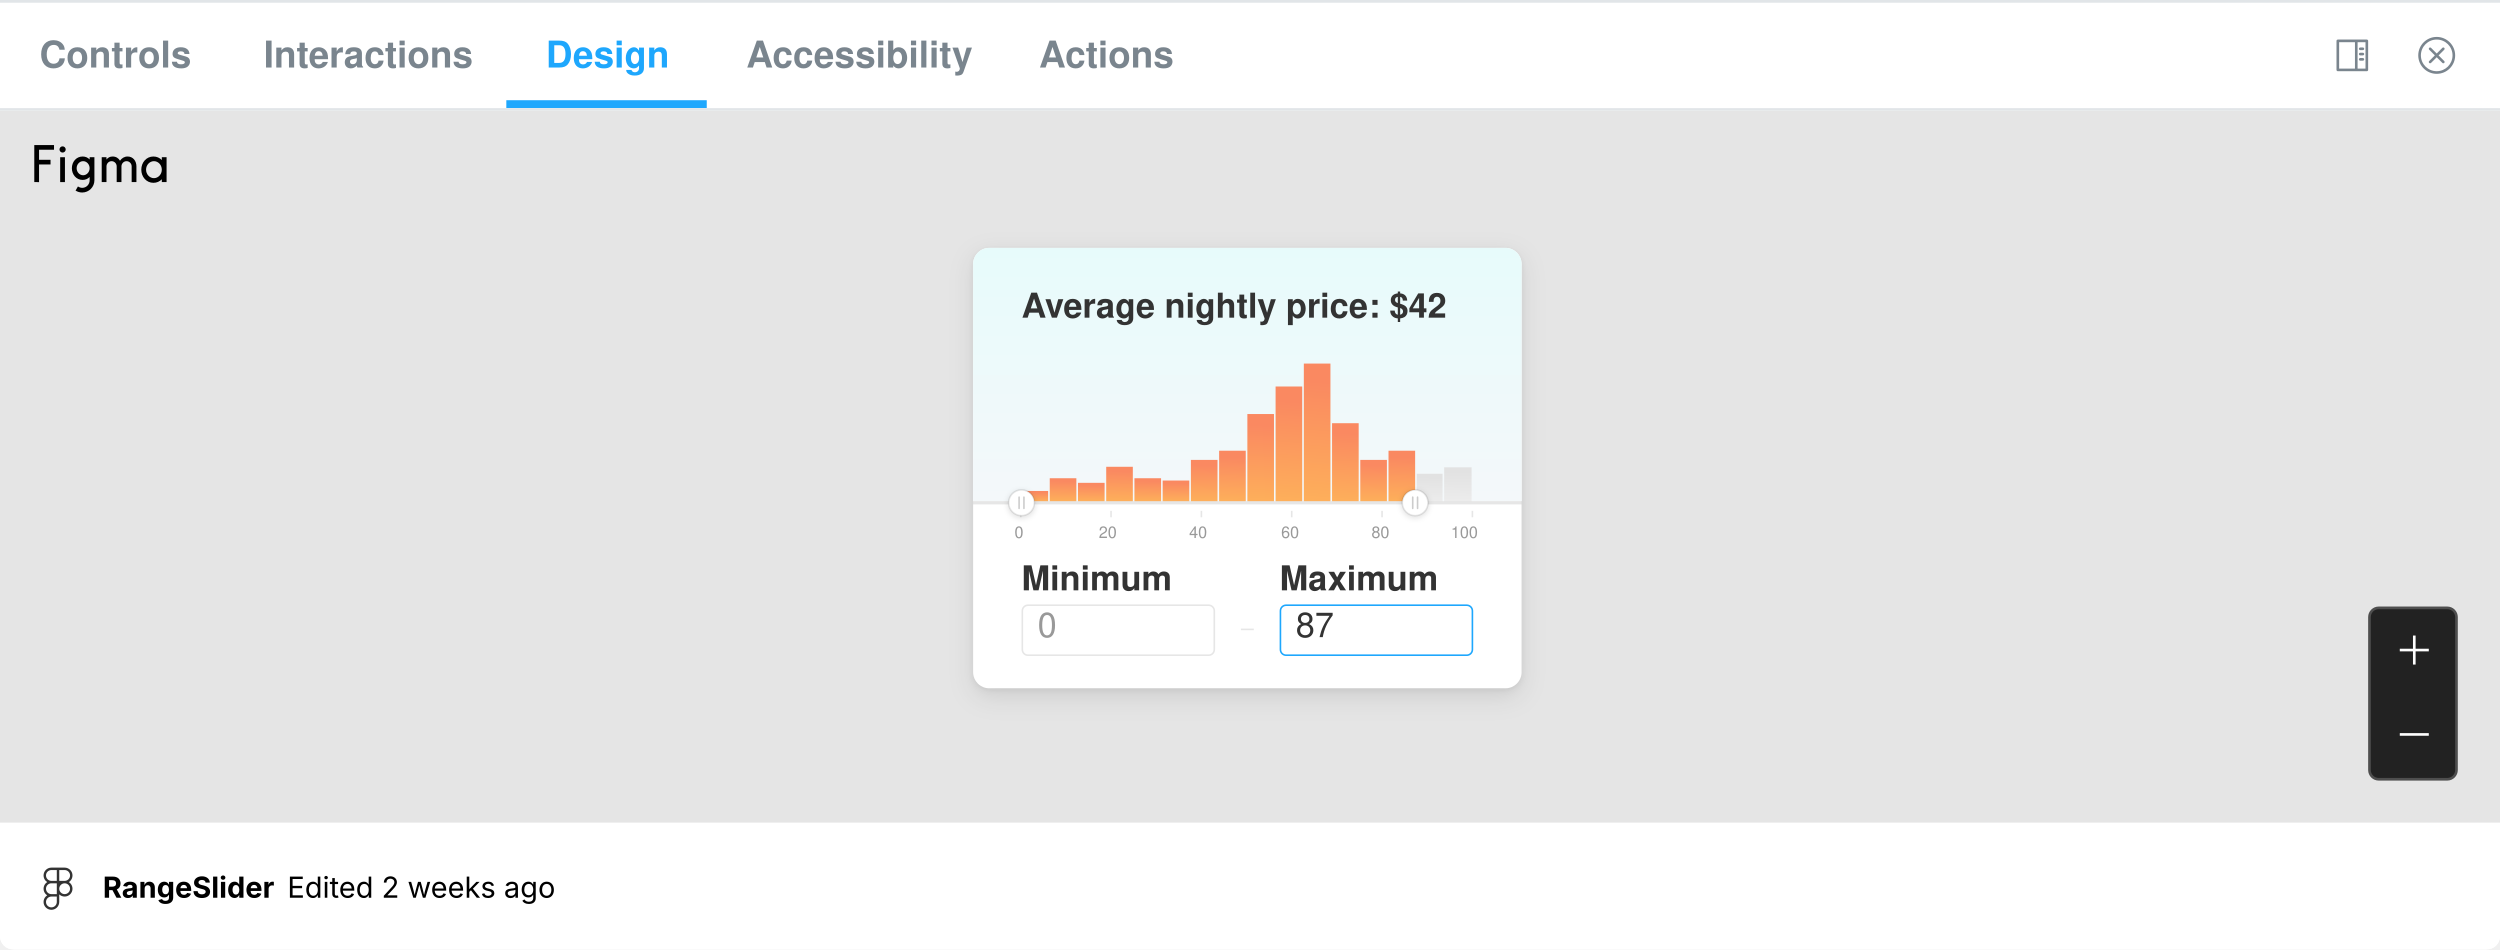
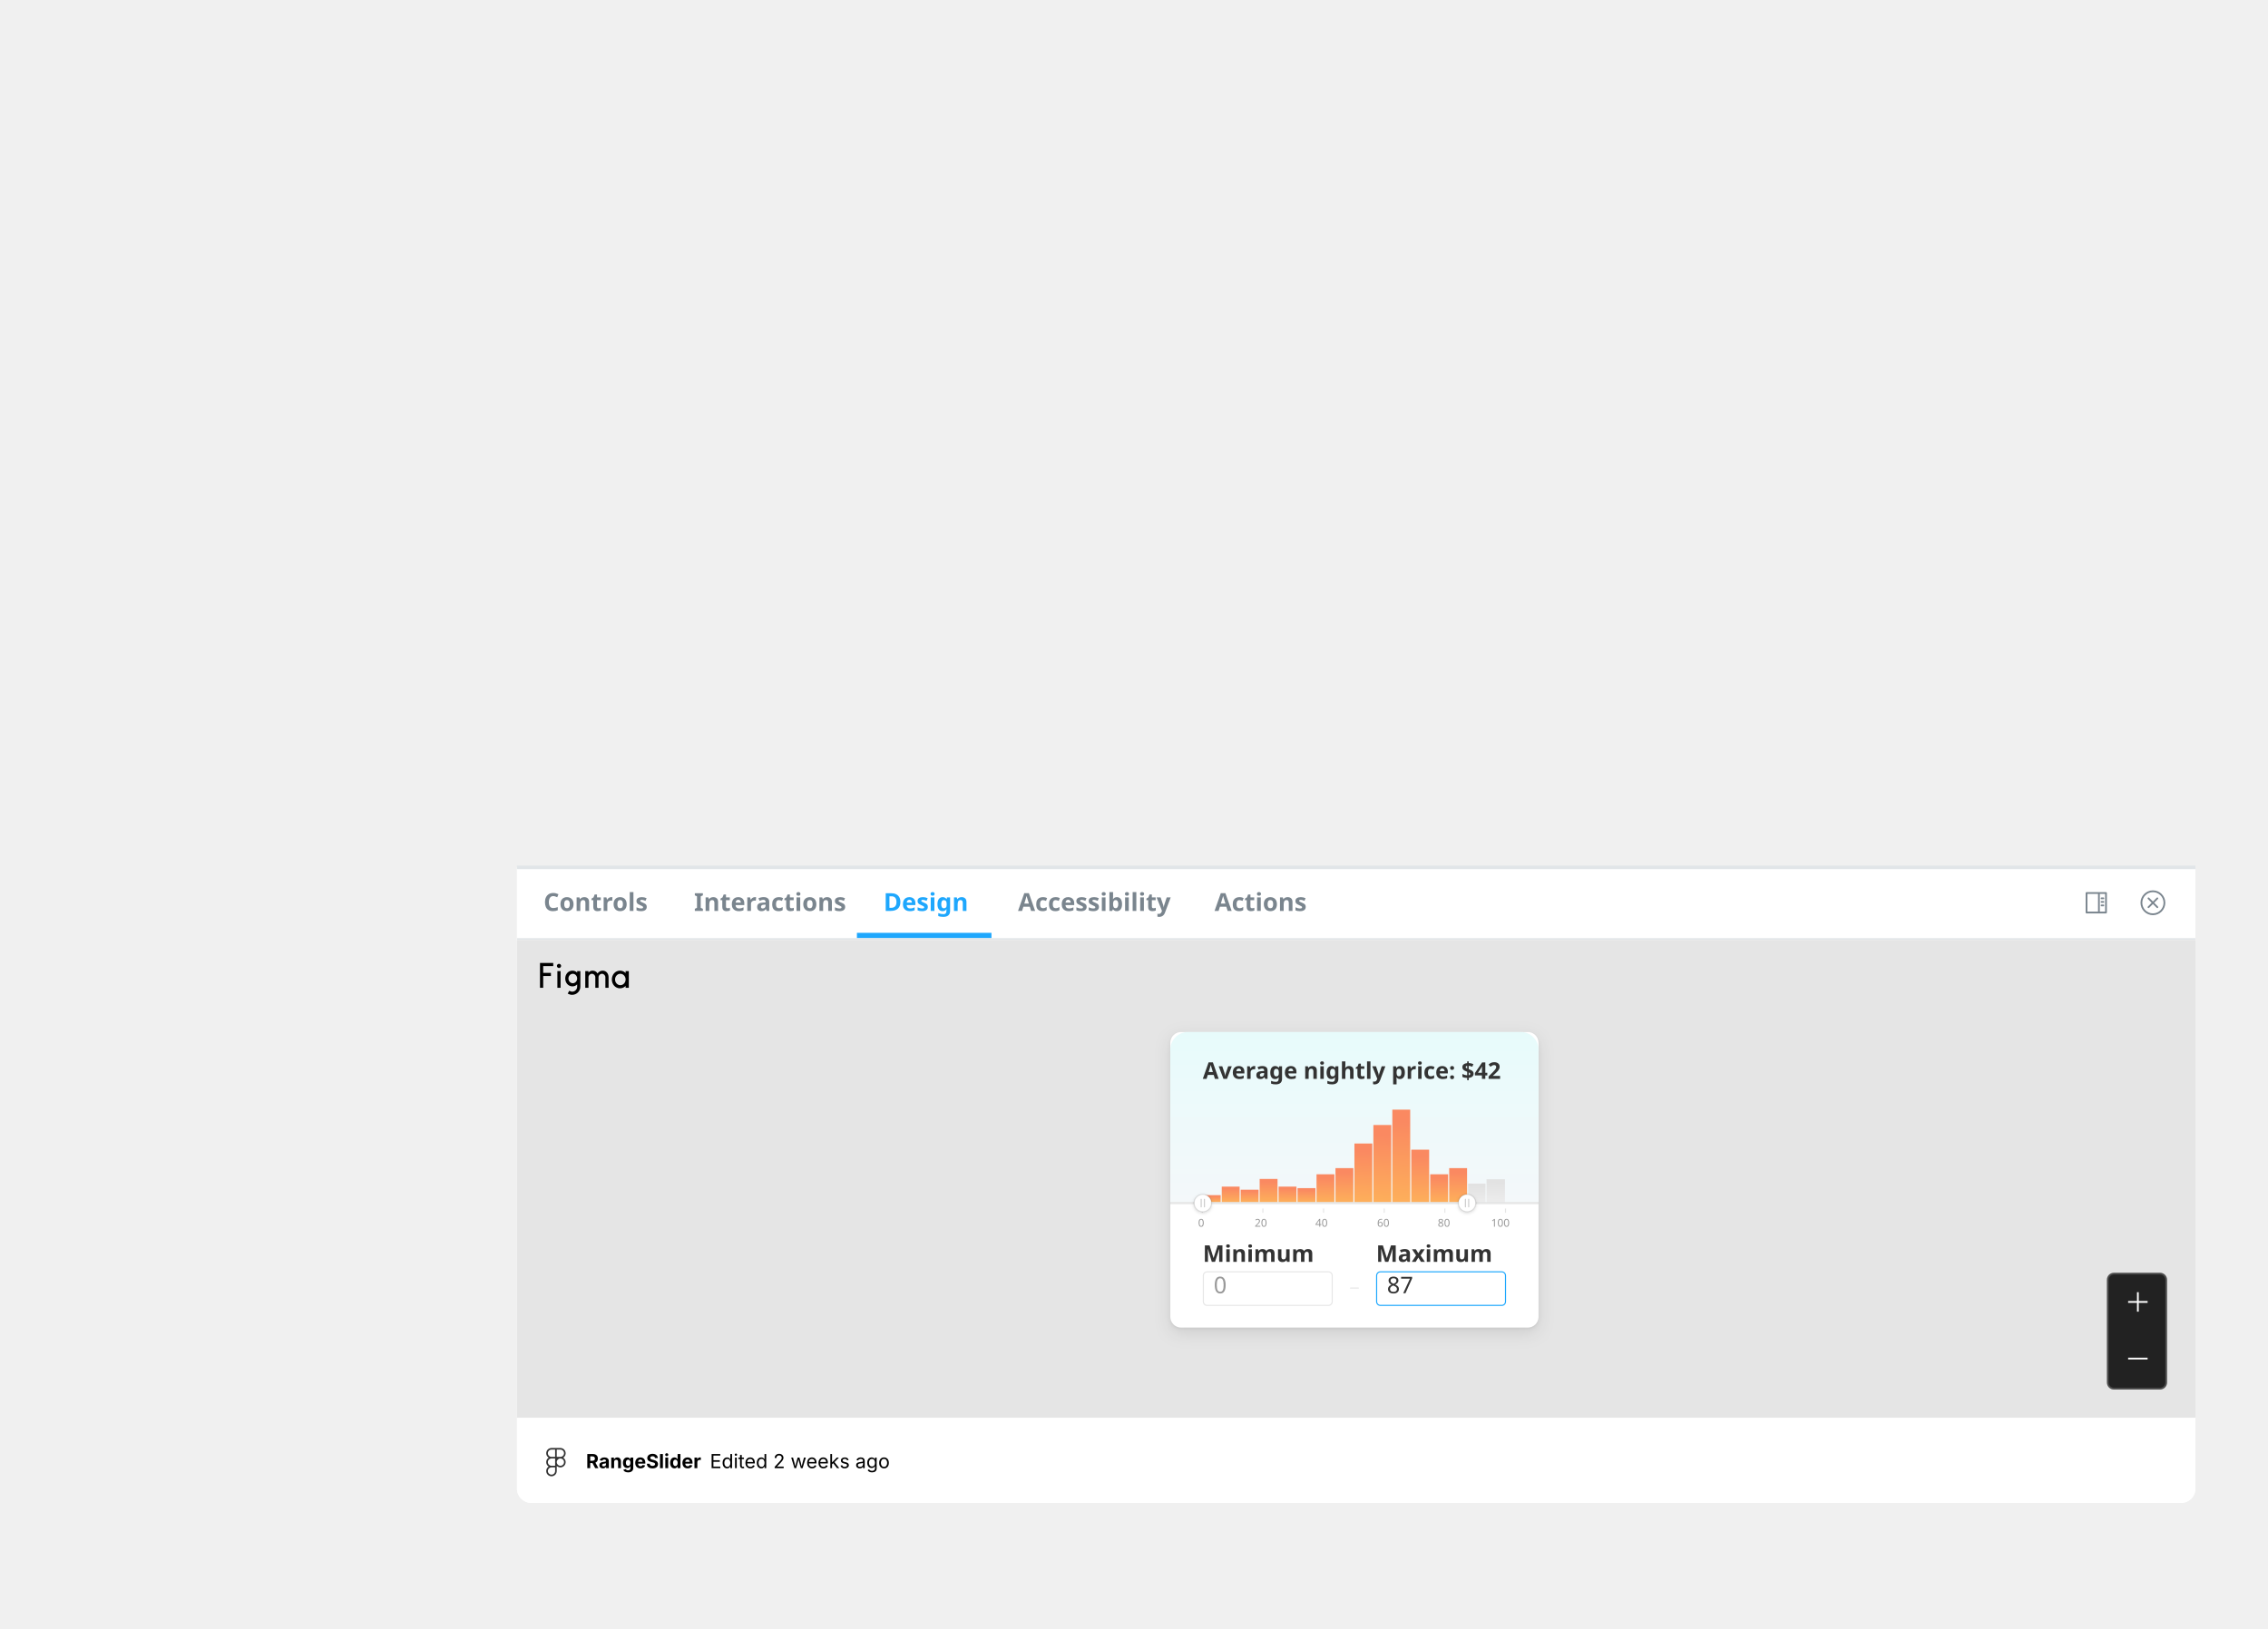
- <svg xmlns="http://www.w3.org/2000/svg" width="948" height="360" viewBox="0 0 948 360" fill="none">
-   <mask id="path-2-outside-1_5692_95565" maskUnits="userSpaceOnUse" x="0" y="0" width="948" height="360" fill="black">
-     <rect fill="white" width="948" height="360" />
-     <path d="M0 1H948V355C948 357.761 945.761 360 943 360H5C2.239 360 0 357.761 0 355V1Z" />
-   </mask>
-   <path d="M0 1H948V355C948 357.761 945.761 360 943 360H5C2.239 360 0 357.761 0 355V1Z" fill="white" />
-   <mask id="path-4-inside-2_5692_95565" fill="white">
-     <path d="M0 1H948V42H0V1Z" />
-   </mask>
-   <path d="M0 1H948V42H0V1Z" fill="white" />
-   <text fill="#7A858E" xml:space="preserve" style="white-space: pre" font-family="'Nunito Sans', 'Helvetica Neue', Helvetica, Arial, sans-serif" font-size="14" font-weight="bold" letter-spacing="0em">
-     <tspan x="15" y="25.606">Controls</tspan>
-   </text>
-   <text fill="#7A858E" xml:space="preserve" style="white-space: pre" font-family="'Nunito Sans', 'Helvetica Neue', Helvetica, Arial, sans-serif" font-size="14" font-weight="bold" letter-spacing="0em">
-     <tspan x="100" y="25.606">Interactions</tspan>
-   </text>
-   <text fill="#1EA7FD" xml:space="preserve" style="white-space: pre" font-family="'Nunito Sans', 'Helvetica Neue', Helvetica, Arial, sans-serif" font-size="14" font-weight="bold" letter-spacing="0em">
-     <tspan x="207" y="25.606">Design</tspan>
-   </text>
-   <rect x="192" y="38" width="76" height="3" fill="#1EA7FD" />
-   <text fill="#7A858E" xml:space="preserve" style="white-space: pre" font-family="'Nunito Sans', 'Helvetica Neue', Helvetica, Arial, sans-serif" font-size="14" font-weight="bold" letter-spacing="0em">
-     <tspan x="283" y="25.606">Accessibility</tspan>
-   </text>
-   <text fill="#7A858E" xml:space="preserve" style="white-space: pre" font-family="'Nunito Sans', 'Helvetica Neue', Helvetica, Arial, sans-serif" font-size="14" font-weight="bold" letter-spacing="0em">
-     <tspan x="394" y="25.606">Actions</tspan>
-   </text>
-   <path d="M894.5 18.504C894.5 18.228 894.724 18.004 895 18.004H896C896.276 18.004 896.5 18.228 896.5 18.504C896.5 18.78 896.276 19.004 896 19.004H895C894.724 19.004 894.5 18.78 894.5 18.504Z" fill="#7A858E" />
-   <path d="M895 20.004C894.724 20.004 894.5 20.228 894.5 20.504C894.5 20.78 894.724 21.004 895 21.004H896C896.276 21.004 896.5 20.78 896.5 20.504C896.5 20.228 896.276 20.004 896 20.004H895Z" fill="#7A858E" />
-   <path d="M894.5 22.504C894.5 22.228 894.724 22.004 895 22.004H896C896.276 22.004 896.5 22.228 896.5 22.504C896.5 22.78 896.276 23.004 896 23.004H895C894.724 23.004 894.5 22.78 894.5 22.504Z" fill="#7A858E" />
-   <path fill-rule="evenodd" clip-rule="evenodd" d="M886.5 27.004C886.224 27.004 886 26.78 886 26.504V15.504C886 15.228 886.224 15.004 886.5 15.004H897.5C897.776 15.004 898 15.228 898 15.504V26.504C898 26.78 897.776 27.004 897.5 27.004H886.5ZM887 26.004V16.004H893V26.004H887ZM894 16.004H897V26.004H894V16.004Z" fill="#7A858E" />
-   <g clip-path="url(#clip0_5692_95565)">
-     <path d="M926.854 18.146C927.049 18.342 927.049 18.658 926.854 18.854L924.707 21L926.854 23.146C927.049 23.342 927.049 23.658 926.854 23.854C926.658 24.049 926.342 24.049 926.146 23.854L924 21.707L921.854 23.854C921.658 24.049 921.342 24.049 921.146 23.854C920.951 23.658 920.951 23.342 921.146 23.146L923.293 21L921.146 18.854C920.951 18.658 920.951 18.342 921.146 18.146C921.342 17.951 921.658 17.951 921.854 18.146L924 20.293L926.146 18.146C926.342 17.951 926.658 17.951 926.854 18.146Z" fill="#7A858E" />
-     <path fill-rule="evenodd" clip-rule="evenodd" d="M924 28C927.866 28 931 24.866 931 21C931 17.134 927.866 14 924 14C920.134 14 917 17.134 917 21C917 24.866 920.134 28 924 28ZM924 27C927.314 27 930 24.314 930 21C930 17.686 927.314 15 924 15C920.686 15 918 17.686 918 21C918 24.314 920.686 27 924 27Z" fill="#7A858E" />
+ <svg xmlns="http://www.w3.org/2000/svg" width="1281" height="920" viewBox="0 0 1281 920" fill="none">
+   <g clip-path="url(#clip0_5704_92120)">
+     <g clip-path="url(#clip1_5704_92120)">
+       <mask id="path-3-outside-2_5704_92120" maskUnits="userSpaceOnUse" x="292" y="489" width="948" height="360" fill="black">
+         <rect fill="white" x="292" y="489" width="948" height="360" />
+         <path d="M292 490H1240V841C1240 845.418 1236.42 849 1232 849H300C295.582 849 292 845.418 292 841V490Z" />
+       </mask>
+       <path d="M292 490H1240V841C1240 845.418 1236.42 849 1232 849H300C295.582 849 292 845.418 292 841V490Z" fill="white" />
+       <mask id="path-5-inside-3_5704_92120" fill="white">
+         <path d="M292 490H1240V531H292V490Z" />
+       </mask>
+       <path d="M292 490H1240V531H292V490Z" fill="white" />
+       <text fill="#7A858E" xml:space="preserve" style="white-space: pre" font-family="Nunito Sans" font-size="14" font-weight="bold" letter-spacing="0em">
+         <tspan x="307" y="514.606">Controls</tspan>
+       </text>
+       <text fill="#7A858E" xml:space="preserve" style="white-space: pre" font-family="Nunito Sans" font-size="14" font-weight="bold" letter-spacing="0em">
+         <tspan x="392" y="514.606">Interactions</tspan>
+       </text>
+       <text fill="#1EA7FD" xml:space="preserve" style="white-space: pre" font-family="Nunito Sans" font-size="14" font-weight="bold" letter-spacing="0em">
+         <tspan x="499" y="514.606">Design</tspan>
+       </text>
+       <rect x="484" y="527" width="76" height="3" fill="#1EA7FD" />
+       <text fill="#7A858E" xml:space="preserve" style="white-space: pre" font-family="Nunito Sans" font-size="14" font-weight="bold" letter-spacing="0em">
+         <tspan x="575" y="514.606">Accessibility</tspan>
+       </text>
+       <text fill="#7A858E" xml:space="preserve" style="white-space: pre" font-family="Nunito Sans" font-size="14" font-weight="bold" letter-spacing="0em">
+         <tspan x="686" y="514.606">Actions</tspan>
+       </text>
+       <path d="M1186.5 507.504C1186.5 507.228 1186.72 507.004 1187 507.004H1188C1188.28 507.004 1188.5 507.228 1188.5 507.504C1188.5 507.78 1188.28 508.004 1188 508.004H1187C1186.72 508.004 1186.5 507.78 1186.5 507.504Z" fill="#7A858E" />
+       <path d="M1187 509.004C1186.72 509.004 1186.5 509.228 1186.5 509.504C1186.5 509.78 1186.72 510.004 1187 510.004H1188C1188.28 510.004 1188.5 509.78 1188.5 509.504C1188.5 509.228 1188.28 509.004 1188 509.004H1187Z" fill="#7A858E" />
+       <path d="M1186.5 511.504C1186.5 511.228 1186.72 511.004 1187 511.004H1188C1188.28 511.004 1188.5 511.228 1188.5 511.504C1188.5 511.78 1188.28 512.004 1188 512.004H1187C1186.72 512.004 1186.5 511.78 1186.5 511.504Z" fill="#7A858E" />
+       <path fill-rule="evenodd" clip-rule="evenodd" d="M1178.5 516.004C1178.22 516.004 1178 515.78 1178 515.504V504.504C1178 504.228 1178.22 504.004 1178.5 504.004H1189.5C1189.78 504.004 1190 504.228 1190 504.504V515.504C1190 515.78 1189.78 516.004 1189.5 516.004H1178.5ZM1179 515.004V505.004H1185V515.004H1179ZM1186 505.004H1189V515.004H1186V505.004Z" fill="#7A858E" />
+       <g clip-path="url(#clip2_5704_92120)">
+         <path d="M1218.85 507.146C1219.05 507.342 1219.05 507.658 1218.85 507.854L1216.71 510L1218.85 512.146C1219.05 512.342 1219.05 512.658 1218.85 512.854C1218.66 513.049 1218.34 513.049 1218.15 512.854L1216 510.707L1213.85 512.854C1213.66 513.049 1213.34 513.049 1213.15 512.854C1212.95 512.658 1212.95 512.342 1213.15 512.146L1215.29 510L1213.15 507.854C1212.95 507.658 1212.95 507.342 1213.15 507.146C1213.34 506.951 1213.66 506.951 1213.85 507.146L1216 509.293L1218.15 507.146C1218.34 506.951 1218.66 506.951 1218.85 507.146Z" fill="#7A858E" />
+         <path fill-rule="evenodd" clip-rule="evenodd" d="M1216 517C1219.87 517 1223 513.866 1223 510C1223 506.134 1219.87 503 1216 503C1212.13 503 1209 506.134 1209 510C1209 513.866 1212.13 517 1216 517ZM1216 516C1219.31 516 1222 513.314 1222 510C1222 506.686 1219.31 504 1216 504C1212.69 504 1210 506.686 1210 510C1210 513.314 1212.69 516 1216 516Z" fill="#7A858E" />
+       </g>
+       <path d="M1240 530H292V532H1240V530Z" fill="#E1E5E8" mask="url(#path-5-inside-3_5704_92120)" />
+       <rect width="948" height="270" transform="translate(292 531)" fill="#E5E5E5" />
+       <g filter="url(#filter0_dd_5704_92120)">
+         <rect x="661.007" y="583" width="207.985" height="167" rx="6.117" fill="white" />
+       </g>
+       <text fill="#333333" xml:space="preserve" style="white-space: pre" font-family="Nunito Sans" font-size="13" font-weight="bold" letter-spacing="0em">
+         <tspan x="679.359" y="712.849">Minimum</tspan>
+       </text>
+       <text fill="#333333" xml:space="preserve" style="white-space: pre" font-family="Nunito Sans" font-size="13" font-weight="bold" letter-spacing="0em">
+         <tspan x="777.234" y="712.849">Maximum</tspan>
+       </text>
+       <rect x="777.54" y="718.496" width="72.795" height="18.963" rx="2.141" fill="white" />
+       <text fill="#333333" xml:space="preserve" style="white-space: pre" font-family="Nunito Sans" font-size="13" letter-spacing="0em">
+         <tspan x="783.352" y="730.594">87</tspan>
+       </text>
+       <rect x="777.54" y="718.496" width="72.795" height="18.963" rx="2.141" stroke="#1EA7FD" stroke-width="0.612" />
+       <rect x="679.359" y="718.19" width="73.407" height="19.575" rx="2.447" fill="white" />
+       <text fill="#999999" xml:space="preserve" style="white-space: pre" font-family="Nunito Sans" font-size="13" letter-spacing="0em">
+         <tspan x="685.476" y="730.594">0</tspan>
+       </text>
+       <rect x="679.665" y="718.496" width="72.795" height="18.963" rx="2.141" stroke="black" stroke-opacity="0.1" stroke-width="0.612" />
+       <rect x="762.553" y="727.366" width="4.894" height="0.612" fill="black" fill-opacity="0.1" />
+       <path d="M661.007 593C661.007 587.477 665.484 583 671.007 583H858.993C864.516 583 868.993 587.477 868.993 593V679.04H661.007V593Z" fill="url(#paint0_linear_5704_92120)" />
+       <rect width="10.093" height="3.869" transform="matrix(-1 0 0 1 689.452 675.178)" fill="url(#paint1_linear_5704_92120)" />
+       <rect width="10.093" height="8.697" transform="matrix(-1 0 0 1 700.157 670.35)" fill="url(#paint2_linear_5704_92120)" />
+       <rect width="10.093" height="6.957" transform="matrix(-1 0 0 1 710.863 672.09)" fill="url(#paint3_linear_5704_92120)" />
+       <rect width="10.093" height="13.045" transform="matrix(-1 0 0 1 721.568 666.002)" fill="url(#paint4_linear_5704_92120)" />
+       <rect width="10.093" height="8.697" transform="matrix(-1 0 0 1 732.273 670.35)" fill="url(#paint5_linear_5704_92120)" />
+       <rect width="10.093" height="7.827" transform="matrix(-1 0 0 1 742.978 671.22)" fill="url(#paint6_linear_5704_92120)" />
+       <rect width="10.093" height="15.654" transform="matrix(-1 0 0 1 753.683 663.393)" fill="url(#paint7_linear_5704_92120)" />
+       <rect width="10.093" height="19.133" transform="matrix(-1 0 0 1 764.388 659.914)" fill="url(#paint8_linear_5704_92120)" />
+       <rect width="10.093" height="33.048" transform="matrix(-1 0 0 1 775.094 645.999)" fill="url(#paint9_linear_5704_92120)" />
+       <rect width="10.093" height="43.484" transform="matrix(-1 0 0 1 785.799 635.563)" fill="url(#paint10_linear_5704_92120)" />
+       <rect width="10.093" height="52.181" transform="matrix(-1 0 0 1 796.504 626.866)" fill="url(#paint11_linear_5704_92120)" />
+       <rect width="10.093" height="29.569" transform="matrix(-1 0 0 1 807.209 649.478)" fill="url(#paint12_linear_5704_92120)" />
+       <rect width="10.093" height="15.654" transform="matrix(-1 0 0 1 817.914 663.393)" fill="url(#paint13_linear_5704_92120)" />
+       <rect width="10.093" height="19.133" transform="matrix(-1 0 0 1 828.619 659.914)" fill="url(#paint14_linear_5704_92120)" />
+       <rect width="9.788" height="10.399" transform="matrix(-1 0 0 1 839.018 668.648)" fill="url(#paint15_linear_5704_92120)" />
+       <rect width="10.399" height="12.846" transform="matrix(-1 0 0 1 850.029 666.201)" fill="url(#paint16_linear_5704_92120)" />
+       <path fill-rule="evenodd" clip-rule="evenodd" d="M679.359 682.71H678.747V685.157H679.359V682.71ZM816.385 682.711H815.773V685.158H816.385V682.711ZM747.26 682.711H747.872V685.158H747.26V682.711ZM850.641 682.711H850.029V685.158H850.641V682.711ZM713.004 682.711H713.615V685.158H713.004V682.711ZM782.128 682.711H781.516V685.158H782.128V682.711Z" fill="black" fill-opacity="0.1" />
+       <text fill="#999999" xml:space="preserve" style="white-space: pre" font-family="Nunito Sans" font-size="6.117" letter-spacing="0px">
+         <tspan x="708.665" y="693.005">20</tspan>
+       </text>
+       <text fill="#999999" xml:space="preserve" style="white-space: pre" font-family="Nunito Sans" font-size="6.117" letter-spacing="0px">
+         <tspan x="742.922" y="693.005">40</tspan>
+       </text>
+       <text fill="#999999" xml:space="preserve" style="white-space: pre" font-family="Nunito Sans" font-size="6.117" letter-spacing="0px">
+         <tspan x="777.793" y="693.005">60</tspan>
+       </text>
+       <text fill="#999999" xml:space="preserve" style="white-space: pre" font-family="Nunito Sans" font-size="6.117" letter-spacing="0px">
+         <tspan x="812.046" y="693.005">80</tspan>
+       </text>
+       <text fill="#999999" xml:space="preserve" style="white-space: pre" font-family="Nunito Sans" font-size="6.117" letter-spacing="0px">
+         <tspan x="842.187" y="693.005">100</tspan>
+       </text>
+       <text fill="#999999" xml:space="preserve" style="white-space: pre" font-family="Nunito Sans" font-size="6.117" letter-spacing="0px">
+         <tspan x="676.69" y="693.005">0</tspan>
+       </text>
+       <text fill="#333333" xml:space="preserve" style="white-space: pre" font-family="Nunito Sans" font-size="13" font-weight="bold" letter-spacing="0em">
+         <tspan x="679.359" y="609.468">Average nightly price: $42</tspan>
+       </text>
+       <rect x="868.993" y="680.264" width="207.985" height="1.223" transform="rotate(-180 868.993 680.264)" fill="black" fill-opacity="0.1" />
+       <g filter="url(#filter1_d_5704_92120)">
+         <circle cx="828.619" cy="679.652" r="4.894" fill="white" />
+         <circle cx="828.619" cy="679.652" r="4.894" stroke="black" stroke-opacity="0.1" stroke-width="0.612" />
+       </g>
+       <rect x="827.396" y="677.205" width="0.612" height="4.894" rx="0.306" fill="#CCCCCC" />
+       <rect x="829.231" y="677.205" width="0.612" height="4.894" rx="0.306" fill="#CCCCCC" />
+       <g filter="url(#filter2_d_5704_92120)">
+         <circle cx="679.359" cy="679.652" r="4.894" fill="white" />
+         <circle cx="679.359" cy="679.652" r="4.894" stroke="black" stroke-opacity="0.1" stroke-width="0.612" />
+       </g>
+       <rect x="678.135" y="677.205" width="0.612" height="4.894" rx="0.306" fill="#CCCCCC" />
+       <rect x="679.971" y="677.205" width="0.612" height="4.894" rx="0.306" fill="#CCCCCC" />
+       <rect x="1190.5" y="719.5" width="33" height="65" rx="3.5" fill="#222222" />
+       <rect x="1202" y="767" width="11" height="1" fill="white" />
+       <path fill-rule="evenodd" clip-rule="evenodd" d="M1208 730H1207V735H1202V736H1207V741H1208V736H1213V735H1208V730Z" fill="white" />
+       <rect x="1190.5" y="719.5" width="33" height="65" rx="3.5" stroke="#4E4E4E" />
+       <path d="M305 558.048V544H312.483V545.768H306.807V549.596H311.165V551.364H306.807V558.054L305 558.048Z" fill="black" />
+       <path d="M316.916 545.674C316.916 546.325 316.387 546.852 315.736 546.852C315.085 546.852 314.558 546.324 314.558 545.674C314.558 545.023 315.086 544.494 315.736 544.494C316.387 544.494 316.916 545.023 316.916 545.674Z" fill="black" />
+       <path d="M314.817 558.051V548.621H316.624V558.051H314.817Z" fill="black" />
+       <path fill-rule="evenodd" clip-rule="evenodd" d="M319.253 552.786C319.253 550.376 320.928 548.346 323.328 548.346C324.427 548.346 325.333 548.771 325.992 549.464V548.621H327.8V557.363C327.8 559.924 325.723 562 323.163 562C322.238 562 321.377 561.729 320.654 561.263L321.559 559.695C322.015 560.009 322.587 560.232 323.163 560.232C324.765 560.232 325.992 558.926 325.992 557.363V556.108C325.333 556.8 324.428 557.226 323.328 557.226C320.928 557.226 319.253 555.196 319.253 552.786ZM323.525 550.114C322.205 550.114 321.061 551.29 321.061 552.786C321.061 554.282 322.205 555.458 323.525 555.458C324.845 555.458 325.989 554.282 325.989 552.786C325.989 551.29 324.845 550.114 323.525 550.114Z" fill="black" />
+       <path d="M334.312 550.114C333.244 550.114 332.377 551.019 332.377 552.088V558.051H330.57V548.621H332.377V549.485C332.907 548.8 333.687 548.345 334.705 548.345C335.972 548.345 336.944 548.975 337.507 549.937C338.133 549.007 339.154 548.346 340.383 548.346C342.44 548.346 343.721 550.006 343.733 552.059V558.051H341.926V552.088C341.926 551.019 341.059 550.114 339.99 550.114C338.921 550.114 338.055 551.019 338.055 552.088V558.051H336.248V552.088C336.248 551.019 335.381 550.114 334.312 550.114Z" fill="black" />
+       <path fill-rule="evenodd" clip-rule="evenodd" d="M350.177 548.346C351.455 548.346 352.556 548.86 353.36 549.69V548.621H355.167V558.051H353.36V556.982C352.556 557.812 351.455 558.326 350.177 558.326C347.488 558.326 345.58 556.049 345.58 553.336C345.58 550.622 347.488 548.346 350.177 548.346ZM350.374 550.114C348.766 550.114 347.387 551.536 347.387 553.336C347.387 555.136 348.766 556.558 350.374 556.558C351.981 556.558 353.36 555.136 353.36 553.336C353.36 551.536 351.981 550.114 350.374 550.114Z" fill="black" />
+       <rect width="948" height="48" transform="translate(292 801)" fill="white" />
+       <path fill-rule="evenodd" clip-rule="evenodd" d="M316.514 818H311.49C310.701 818 309.944 818.313 309.386 818.871C308.828 819.429 308.514 820.186 308.514 820.975C308.514 821.764 308.828 822.521 309.386 823.079C309.542 823.235 309.713 823.371 309.896 823.488C309.713 823.604 309.542 823.74 309.386 823.896C308.828 824.454 308.514 825.211 308.514 826C308.514 826.789 308.828 827.546 309.386 828.104C309.542 828.26 309.713 828.396 309.896 828.512C309.713 828.629 309.542 828.765 309.386 828.921C308.828 829.479 308.514 830.236 308.514 831.025C308.514 831.814 308.828 832.571 309.386 833.129C309.944 833.687 310.701 834 311.49 834C312.279 834 313.035 833.687 313.593 833.129C314.151 832.571 314.465 831.814 314.465 831.025V828.157C315.017 828.682 315.751 828.975 316.514 828.975C317.304 828.975 318.06 828.662 318.618 828.104C319.176 827.546 319.49 826.789 319.49 826C319.49 825.211 319.176 824.454 318.618 823.896C318.462 823.74 318.291 823.604 318.108 823.488C318.291 823.371 318.462 823.235 318.618 823.079C319.176 822.521 319.49 821.764 319.49 820.975C319.49 820.186 319.176 819.429 318.618 818.871C318.06 818.313 317.304 818 316.514 818ZM314.465 826C314.465 826.544 314.681 827.065 315.065 827.449C315.45 827.834 315.971 828.05 316.514 828.05C317.058 828.05 317.579 827.834 317.964 827.449C318.348 827.065 318.564 826.544 318.564 826C318.564 825.456 318.348 824.935 317.964 824.551C317.579 824.166 317.058 823.95 316.514 823.95C315.971 823.95 315.45 824.166 315.065 824.551C314.681 824.935 314.465 825.456 314.465 826ZM313.539 828.975H311.49C310.946 828.975 310.425 829.191 310.04 829.576C309.656 829.96 309.44 830.481 309.44 831.025C309.44 831.568 309.656 832.09 310.04 832.474C310.425 832.859 310.946 833.074 311.49 833.074C312.033 833.074 312.555 832.859 312.939 832.474C313.323 832.09 313.539 831.568 313.539 831.025V828.975ZM311.49 823.025H313.539V818.926H311.49C310.946 818.926 310.425 819.142 310.04 819.526C309.656 819.91 309.44 820.432 309.44 820.975C309.44 821.519 309.656 822.04 310.04 822.425C310.425 822.809 310.946 823.025 311.49 823.025ZM311.49 823.95C310.946 823.95 310.425 824.166 310.04 824.551C309.656 824.935 309.44 825.456 309.44 826C309.44 826.544 309.656 827.065 310.04 827.449C310.425 827.834 310.946 828.05 311.49 828.05H313.539V823.95H311.49ZM316.514 823.025H314.465V818.926H316.514C317.058 818.926 317.579 819.142 317.964 819.526C318.348 819.91 318.564 820.432 318.564 820.975C318.564 821.519 318.348 822.04 317.964 822.425C317.579 822.809 317.058 823.025 316.514 823.025Z" fill="#333333" />
+       <text fill="black" xml:space="preserve" style="white-space: pre" font-family="SF Pro Text" font-size="11" font-weight="bold" letter-spacing="0em">
+         <tspan x="331" y="829.41">RangeSlider </tspan>
+       </text>
+       <text fill="black" xml:space="preserve" style="white-space: pre" font-family="SF Pro Text" font-size="11" letter-spacing="0em">
+         <tspan x="400.964" y="829.41">Edited 2 weeks ago</tspan>
+       </text>
+     </g>
+     <path d="M292 489H1240V491H292V489ZM1240 849H292H1240ZM292 849V490V849ZM1240 490V849V490Z" fill="#E1E5E8" mask="url(#path-3-outside-2_5704_92120)" />
  </g>
-   <path d="M948 41H0V43H948V41Z" fill="#E1E5E8" mask="url(#path-4-inside-2_5692_95565)" />
-   <rect width="948" height="270" transform="translate(0 42)" fill="#E5E5E5" />
-   <g filter="url(#filter0_dd_5692_95565)">
-     <rect x="369.007" y="94" width="207.985" height="167" rx="6.117" fill="white" />
-   </g>
-   <text fill="#333333" xml:space="preserve" style="white-space: pre" font-family="'Nunito Sans', 'Helvetica Neue', Helvetica, Arial, sans-serif" font-size="13" font-weight="bold" letter-spacing="0em">
-     <tspan x="387.359" y="223.849">Minimum</tspan>
-   </text>
-   <text fill="#333333" xml:space="preserve" style="white-space: pre" font-family="'Nunito Sans', 'Helvetica Neue', Helvetica, Arial, sans-serif" font-size="13" font-weight="bold" letter-spacing="0em">
-     <tspan x="485.234" y="223.849">Maximum</tspan>
-   </text>
-   <rect x="485.54" y="229.496" width="72.795" height="18.963" rx="2.141" fill="white" />
-   <text fill="#333333" xml:space="preserve" style="white-space: pre" font-family="'Nunito Sans', 'Helvetica Neue', Helvetica, Arial, sans-serif" font-size="13" letter-spacing="0em">
-     <tspan x="491.352" y="241.594">87</tspan>
-   </text>
-   <rect x="485.54" y="229.496" width="72.795" height="18.963" rx="2.141" stroke="#1EA7FD" stroke-width="0.612" />
-   <rect x="387.359" y="229.19" width="73.407" height="19.575" rx="2.447" fill="white" />
-   <text fill="#999999" xml:space="preserve" style="white-space: pre" font-family="'Nunito Sans', 'Helvetica Neue', Helvetica, Arial, sans-serif" font-size="13" letter-spacing="0em">
-     <tspan x="393.476" y="241.594">0</tspan>
-   </text>
-   <rect x="387.665" y="229.496" width="72.795" height="18.963" rx="2.141" stroke="black" stroke-opacity="0.1" stroke-width="0.612" />
-   <rect x="470.553" y="238.366" width="4.894" height="0.612" fill="black" fill-opacity="0.1" />
-   <path d="M369.007 100.117C369.007 96.739 371.746 94 375.125 94H570.875C574.254 94 576.993 96.739 576.993 100.117V190.04H369.007V100.117Z" fill="url(#paint0_linear_5692_95565)" />
-   <rect width="10.093" height="3.869" transform="matrix(-1 0 0 1 397.452 186.178)" fill="url(#paint1_linear_5692_95565)" />
-   <rect width="10.093" height="8.697" transform="matrix(-1 0 0 1 408.157 181.35)" fill="url(#paint2_linear_5692_95565)" />
-   <rect width="10.093" height="6.957" transform="matrix(-1 0 0 1 418.863 183.09)" fill="url(#paint3_linear_5692_95565)" />
-   <rect width="10.093" height="13.045" transform="matrix(-1 0 0 1 429.568 177.002)" fill="url(#paint4_linear_5692_95565)" />
-   <rect width="10.093" height="8.697" transform="matrix(-1 0 0 1 440.273 181.35)" fill="url(#paint5_linear_5692_95565)" />
-   <rect width="10.093" height="7.827" transform="matrix(-1 0 0 1 450.978 182.22)" fill="url(#paint6_linear_5692_95565)" />
-   <rect width="10.093" height="15.654" transform="matrix(-1 0 0 1 461.683 174.393)" fill="url(#paint7_linear_5692_95565)" />
-   <rect width="10.093" height="19.133" transform="matrix(-1 0 0 1 472.388 170.914)" fill="url(#paint8_linear_5692_95565)" />
-   <rect width="10.093" height="33.048" transform="matrix(-1 0 0 1 483.094 156.999)" fill="url(#paint9_linear_5692_95565)" />
-   <rect width="10.093" height="43.484" transform="matrix(-1 0 0 1 493.799 146.563)" fill="url(#paint10_linear_5692_95565)" />
-   <rect width="10.093" height="52.181" transform="matrix(-1 0 0 1 504.504 137.866)" fill="url(#paint11_linear_5692_95565)" />
-   <rect width="10.093" height="29.569" transform="matrix(-1 0 0 1 515.209 160.478)" fill="url(#paint12_linear_5692_95565)" />
-   <rect width="10.093" height="15.654" transform="matrix(-1 0 0 1 525.914 174.393)" fill="url(#paint13_linear_5692_95565)" />
-   <rect width="10.093" height="19.133" transform="matrix(-1 0 0 1 536.619 170.914)" fill="url(#paint14_linear_5692_95565)" />
-   <rect width="9.788" height="10.399" transform="matrix(-1 0 0 1 547.018 179.648)" fill="url(#paint15_linear_5692_95565)" />
-   <rect width="10.399" height="12.846" transform="matrix(-1 0 0 1 558.029 177.201)" fill="url(#paint16_linear_5692_95565)" />
-   <path fill-rule="evenodd" clip-rule="evenodd" d="M387.359 193.71H386.747V196.157H387.359V193.71ZM524.385 193.711H523.773V196.158H524.385V193.711ZM455.26 193.711H455.872V196.158H455.26V193.711ZM558.641 193.711H558.029V196.158H558.641V193.711ZM421.004 193.711H421.615V196.158H421.004V193.711ZM490.128 193.711H489.516V196.158H490.128V193.711Z" fill="black" fill-opacity="0.1" />
-   <text fill="#999999" xml:space="preserve" style="white-space: pre" font-family="'Nunito Sans', 'Helvetica Neue', Helvetica, Arial, sans-serif" font-size="6.117" letter-spacing="0px">
-     <tspan x="416.665" y="204.005">20</tspan>
-   </text>
-   <text fill="#999999" xml:space="preserve" style="white-space: pre" font-family="'Nunito Sans', 'Helvetica Neue', Helvetica, Arial, sans-serif" font-size="6.117" letter-spacing="0px">
-     <tspan x="450.922" y="204.005">40</tspan>
-   </text>
-   <text fill="#999999" xml:space="preserve" style="white-space: pre" font-family="'Nunito Sans', 'Helvetica Neue', Helvetica, Arial, sans-serif" font-size="6.117" letter-spacing="0px">
-     <tspan x="485.793" y="204.005">60</tspan>
-   </text>
-   <text fill="#999999" xml:space="preserve" style="white-space: pre" font-family="'Nunito Sans', 'Helvetica Neue', Helvetica, Arial, sans-serif" font-size="6.117" letter-spacing="0px">
-     <tspan x="520.046" y="204.005">80</tspan>
-   </text>
-   <text fill="#999999" xml:space="preserve" style="white-space: pre" font-family="'Nunito Sans', 'Helvetica Neue', Helvetica, Arial, sans-serif" font-size="6.117" letter-spacing="0px">
-     <tspan x="550.187" y="204.005">100</tspan>
-   </text>
-   <text fill="#999999" xml:space="preserve" style="white-space: pre" font-family="'Nunito Sans', 'Helvetica Neue', Helvetica, Arial, sans-serif" font-size="6.117" letter-spacing="0px">
-     <tspan x="384.69" y="204.005">0</tspan>
-   </text>
-   <text fill="#333333" xml:space="preserve" style="white-space: pre" font-family="'Nunito Sans', 'Helvetica Neue', Helvetica, Arial, sans-serif" font-size="13" font-weight="bold" letter-spacing="0em">
-     <tspan x="387.359" y="120.468">Average nightly price: $42</tspan>
-   </text>
-   <rect x="576.993" y="191.264" width="207.985" height="1.223" transform="rotate(-180 576.993 191.264)" fill="black" fill-opacity="0.1" />
-   <g filter="url(#filter1_d_5692_95565)">
-     <circle cx="536.619" cy="190.652" r="4.894" fill="white" />
-     <circle cx="536.619" cy="190.652" r="4.894" stroke="black" stroke-opacity="0.1" stroke-width="0.612" />
-   </g>
-   <rect x="535.396" y="188.205" width="0.612" height="4.894" rx="0.306" fill="#CCCCCC" />
-   <rect x="537.231" y="188.205" width="0.612" height="4.894" rx="0.306" fill="#CCCCCC" />
-   <g filter="url(#filter2_d_5692_95565)">
-     <circle cx="387.359" cy="190.652" r="4.894" fill="white" />
-     <circle cx="387.359" cy="190.652" r="4.894" stroke="black" stroke-opacity="0.1" stroke-width="0.612" />
-   </g>
-   <rect x="386.135" y="188.205" width="0.612" height="4.894" rx="0.306" fill="#CCCCCC" />
-   <rect x="387.971" y="188.205" width="0.612" height="4.894" rx="0.306" fill="#CCCCCC" />
-   <rect x="898.5" y="230.5" width="33" height="65" rx="3.5" fill="#222222" />
-   <rect x="910" y="278" width="11" height="1" fill="white" />
-   <path fill-rule="evenodd" clip-rule="evenodd" d="M916 241H915V246H910V247H915V252H916V247H921V246H916V241Z" fill="white" />
-   <rect x="898.5" y="230.5" width="33" height="65" rx="3.5" stroke="#4E4E4E" />
-   <path d="M13 69.048V55H20.483V56.768H14.807V60.596H19.165V62.364H14.807V69.054L13 69.048Z" fill="black" />
-   <path d="M24.916 56.674C24.916 57.325 24.387 57.852 23.736 57.852C23.085 57.852 22.558 57.324 22.558 56.674C22.558 56.023 23.086 55.494 23.736 55.494C24.387 55.494 24.916 56.023 24.916 56.674Z" fill="black" />
-   <path d="M22.817 69.051V59.621H24.624V69.051H22.817Z" fill="black" />
-   <path fill-rule="evenodd" clip-rule="evenodd" d="M27.253 63.786C27.253 61.376 28.928 59.346 31.328 59.346C32.427 59.346 33.333 59.771 33.992 60.464V59.621H35.8V68.363C35.8 70.924 33.723 73 31.163 73C30.238 73 29.377 72.729 28.654 72.263L29.559 70.695C30.015 71.009 30.587 71.232 31.163 71.232C32.765 71.232 33.992 69.926 33.992 68.363V67.108C33.333 67.8 32.428 68.226 31.328 68.226C28.928 68.226 27.253 66.196 27.253 63.786ZM31.525 61.114C30.205 61.114 29.061 62.29 29.061 63.786C29.061 65.282 30.205 66.458 31.525 66.458C32.845 66.458 33.989 65.282 33.989 63.786C33.989 62.29 32.845 61.114 31.525 61.114Z" fill="black" />
-   <path d="M42.312 61.114C41.244 61.114 40.377 62.019 40.377 63.088V69.051H38.57V59.621H40.377V60.485C40.907 59.8 41.687 59.345 42.705 59.345C43.972 59.345 44.944 59.975 45.507 60.937C46.133 60.007 47.154 59.346 48.383 59.346C50.44 59.346 51.721 61.006 51.733 63.059V69.051H49.926V63.088C49.926 62.019 49.059 61.114 47.99 61.114C46.921 61.114 46.055 62.019 46.055 63.088V69.051H44.248V63.088C44.248 62.019 43.381 61.114 42.312 61.114Z" fill="black" />
-   <path fill-rule="evenodd" clip-rule="evenodd" d="M58.177 59.346C59.455 59.346 60.556 59.86 61.36 60.69V59.621H63.167V69.051H61.36V67.982C60.556 68.812 59.455 69.326 58.177 69.326C55.488 69.326 53.58 67.049 53.58 64.336C53.58 61.622 55.488 59.346 58.177 59.346ZM58.374 61.114C56.766 61.114 55.387 62.536 55.387 64.336C55.387 66.136 56.766 67.558 58.374 67.558C59.981 67.558 61.36 66.136 61.36 64.336C61.36 62.536 59.981 61.114 58.374 61.114Z" fill="black" />
-   <path d="M0 312H948V355C948 357.761 945.761 360 943 360H5C2.239 360 0 357.761 0 355V312Z" fill="white" />
-   <path fill-rule="evenodd" clip-rule="evenodd" d="M24.514 329H19.49C18.701 329 17.944 329.313 17.386 329.871C16.828 330.429 16.514 331.186 16.514 331.975C16.514 332.764 16.828 333.521 17.386 334.079C17.542 334.235 17.713 334.371 17.896 334.488C17.713 334.604 17.542 334.74 17.386 334.896C16.828 335.454 16.514 336.211 16.514 337C16.514 337.789 16.828 338.546 17.386 339.104C17.542 339.26 17.713 339.396 17.896 339.512C17.713 339.629 17.542 339.765 17.386 339.921C16.828 340.479 16.514 341.236 16.514 342.025C16.514 342.814 16.828 343.571 17.386 344.129C17.944 344.687 18.701 345 19.49 345C20.279 345 21.035 344.687 21.593 344.129C22.151 343.571 22.465 342.814 22.465 342.025V339.157C23.017 339.682 23.751 339.975 24.514 339.975C25.303 339.975 26.06 339.662 26.618 339.104C27.176 338.546 27.49 337.789 27.49 337C27.49 336.211 27.176 335.454 26.618 334.896C26.462 334.74 26.291 334.604 26.108 334.488C26.291 334.371 26.462 334.235 26.618 334.079C27.176 333.521 27.49 332.764 27.49 331.975C27.49 331.186 27.176 330.429 26.618 329.871C26.06 329.313 25.303 329 24.514 329ZM22.465 337C22.465 337.544 22.681 338.065 23.065 338.449C23.45 338.834 23.971 339.05 24.514 339.05C25.058 339.05 25.579 338.834 25.964 338.449C26.348 338.065 26.564 337.544 26.564 337C26.564 336.456 26.348 335.935 25.964 335.551C25.579 335.166 25.058 334.95 24.514 334.95C23.971 334.95 23.45 335.166 23.065 335.551C22.681 335.935 22.465 336.456 22.465 337ZM21.539 339.975H19.49C18.946 339.975 18.425 340.191 18.04 340.576C17.656 340.96 17.44 341.481 17.44 342.025C17.44 342.568 17.656 343.09 18.04 343.474C18.425 343.859 18.946 344.074 19.49 344.074C20.033 344.074 20.555 343.859 20.939 343.474C21.323 343.09 21.539 342.568 21.539 342.025V339.975ZM19.49 334.025H21.539V329.926H19.49C18.946 329.926 18.425 330.142 18.04 330.526C17.656 330.91 17.44 331.432 17.44 331.975C17.44 332.519 17.656 333.04 18.04 333.425C18.425 333.809 18.946 334.025 19.49 334.025ZM19.49 334.95C18.946 334.95 18.425 335.166 18.04 335.551C17.656 335.935 17.44 336.456 17.44 337C17.44 337.544 17.656 338.065 18.04 338.449C18.425 338.834 18.946 339.05 19.49 339.05H21.539V334.95H19.49ZM24.514 334.025H22.465V329.926H24.514C25.058 329.926 25.579 330.142 25.964 330.526C26.348 330.91 26.564 331.432 26.564 331.975C26.564 332.519 26.348 333.04 25.964 333.425C25.579 333.809 25.058 334.025 24.514 334.025Z" fill="#333333" />
-   <text fill="black" xml:space="preserve" style="white-space: pre" font-family="SF Pro Text" font-size="11" font-weight="bold" letter-spacing="0em">
-     <tspan x="39" y="340.41">RangeSlider </tspan>
-   </text>
-   <text fill="black" xml:space="preserve" style="white-space: pre" font-family="SF Pro Text" font-size="11" letter-spacing="0em">
-     <tspan x="108.964" y="340.41">Edited 2 weeks ago</tspan>
-   </text>
-   <path d="M0 0H948V2H0V0ZM948 360H0H948ZM0 360V1V360ZM948 1V360V1Z" fill="#E1E5E8" mask="url(#path-2-outside-1_5692_95565)" />
+   <path d="M292 489H1240V491H292V489ZM1240 849H292H1240ZM292 849V490V849ZM1240 490V849V490Z" fill="#E1E5E8" mask="url(#path-1-inside-1_5704_92120)" />
  <defs>
-     <filter id="filter0_dd_5692_95565" x="359.832" y="87.883" width="226.337" height="185.352" filterUnits="userSpaceOnUse" color-interpolation-filters="sRGB">
+     <filter id="filter0_dd_5704_92120" x="651.832" y="576.883" width="226.337" height="185.352" filterUnits="userSpaceOnUse" color-interpolation-filters="sRGB">
      <feFlood flood-opacity="0" result="BackgroundImageFix" />
      <feColorMatrix in="SourceAlpha" type="matrix" values="0 0 0 0 0 0 0 0 0 0 0 0 0 0 0 0 0 0 127 0" result="hardAlpha" />
      <feOffset dy="3.059" />
      <feGaussianBlur stdDeviation="4.588" />
      <feColorMatrix type="matrix" values="0 0 0 0 0 0 0 0 0 0 0 0 0 0 0 0 0 0 0.1 0" />
-       <feBlend mode="normal" in2="BackgroundImageFix" result="effect1_dropShadow_5692_95565" />
+       <feBlend mode="normal" in2="BackgroundImageFix" result="effect1_dropShadow_5704_92120" />
      <feColorMatrix in="SourceAlpha" type="matrix" values="0 0 0 0 0 0 0 0 0 0 0 0 0 0 0 0 0 0 127 0" result="hardAlpha" />
      <feOffset dy="0.612" />
      <feGaussianBlur stdDeviation="0.918" />
      <feColorMatrix type="matrix" values="0 0 0 0 0 0 0 0 0 0 0 0 0 0 0 0 0 0 0.05 0" />
-       <feBlend mode="normal" in2="effect1_dropShadow_5692_95565" result="effect2_dropShadow_5692_95565" />
-       <feBlend mode="normal" in="SourceGraphic" in2="effect2_dropShadow_5692_95565" result="shape" />
+       <feBlend mode="normal" in2="effect1_dropShadow_5704_92120" result="effect2_dropShadow_5704_92120" />
+       <feBlend mode="normal" in="SourceGraphic" in2="effect2_dropShadow_5704_92120" result="shape" />
    </filter>
-     <filter id="filter1_d_5692_95565" x="529.584" y="184.229" width="14.07" height="14.069" filterUnits="userSpaceOnUse" color-interpolation-filters="sRGB">
+     <filter id="filter1_d_5704_92120" x="821.584" y="673.229" width="14.07" height="14.069" filterUnits="userSpaceOnUse" color-interpolation-filters="sRGB">
      <feFlood flood-opacity="0" result="BackgroundImageFix" />
      <feColorMatrix in="SourceAlpha" type="matrix" values="0 0 0 0 0 0 0 0 0 0 0 0 0 0 0 0 0 0 127 0" result="hardAlpha" />
      <feOffset dy="0.612" />
      <feGaussianBlur stdDeviation="0.918" />
      <feColorMatrix type="matrix" values="0 0 0 0 0 0 0 0 0 0 0 0 0 0 0 0 0 0 0.1 0" />
-       <feBlend mode="normal" in2="BackgroundImageFix" result="effect1_dropShadow_5692_95565" />
-       <feBlend mode="normal" in="SourceGraphic" in2="effect1_dropShadow_5692_95565" result="shape" />
+       <feBlend mode="normal" in2="BackgroundImageFix" result="effect1_dropShadow_5704_92120" />
+       <feBlend mode="normal" in="SourceGraphic" in2="effect1_dropShadow_5704_92120" result="shape" />
    </filter>
-     <filter id="filter2_d_5692_95565" x="380.324" y="184.229" width="14.07" height="14.069" filterUnits="userSpaceOnUse" color-interpolation-filters="sRGB">
+     <filter id="filter2_d_5704_92120" x="672.324" y="673.229" width="14.07" height="14.069" filterUnits="userSpaceOnUse" color-interpolation-filters="sRGB">
      <feFlood flood-opacity="0" result="BackgroundImageFix" />
      <feColorMatrix in="SourceAlpha" type="matrix" values="0 0 0 0 0 0 0 0 0 0 0 0 0 0 0 0 0 0 127 0" result="hardAlpha" />
      <feOffset dy="0.612" />
      <feGaussianBlur stdDeviation="0.918" />
      <feColorMatrix type="matrix" values="0 0 0 0 0 0 0 0 0 0 0 0 0 0 0 0 0 0 0.1 0" />
-       <feBlend mode="normal" in2="BackgroundImageFix" result="effect1_dropShadow_5692_95565" />
-       <feBlend mode="normal" in="SourceGraphic" in2="effect1_dropShadow_5692_95565" result="shape" />
+       <feBlend mode="normal" in2="BackgroundImageFix" result="effect1_dropShadow_5704_92120" />
+       <feBlend mode="normal" in="SourceGraphic" in2="effect1_dropShadow_5704_92120" result="shape" />
    </filter>
-     <linearGradient id="paint0_linear_5692_95565" x1="473" y1="94" x2="473" y2="190.04" gradientUnits="userSpaceOnUse">
+     <linearGradient id="paint0_linear_5704_92120" x1="765" y1="583" x2="765" y2="679.04" gradientUnits="userSpaceOnUse">
      <stop stop-color="#E7FBFB" />
      <stop offset="1" stop-color="#F4F8FA" />
    </linearGradient>
-     <linearGradient id="paint1_linear_5692_95565" x1="-1.316" y1="0.544" x2="-1.288" y2="5.152" gradientUnits="userSpaceOnUse">
-       <stop stop-color="#FA8961" />
-       <stop offset="1" stop-color="#FFBD58" />
-     </linearGradient>
-     <linearGradient id="paint2_linear_5692_95565" x1="-1.316" y1="1.224" x2="-1.173" y2="11.579" gradientUnits="userSpaceOnUse">
-       <stop stop-color="#FA8961" />
-       <stop offset="1" stop-color="#FFBD58" />
-     </linearGradient>
-     <linearGradient id="paint3_linear_5692_95565" x1="-1.316" y1="0.979" x2="-1.224" y2="9.264" gradientUnits="userSpaceOnUse">
-       <stop stop-color="#FA8961" />
-       <stop offset="1" stop-color="#FFBD58" />
-     </linearGradient>
-     <linearGradient id="paint4_linear_5692_95565" x1="-1.316" y1="1.835" x2="-0.993" y2="17.365" gradientUnits="userSpaceOnUse">
-       <stop stop-color="#FA8961" />
-       <stop offset="1" stop-color="#FFBD58" />
-     </linearGradient>
-     <linearGradient id="paint5_linear_5692_95565" x1="-1.316" y1="1.224" x2="-1.173" y2="11.579" gradientUnits="userSpaceOnUse">
-       <stop stop-color="#FA8961" />
-       <stop offset="1" stop-color="#FFBD58" />
-     </linearGradient>
-     <linearGradient id="paint6_linear_5692_95565" x1="-1.316" y1="1.101" x2="-1.2" y2="10.421" gradientUnits="userSpaceOnUse">
-       <stop stop-color="#FA8961" />
-       <stop offset="1" stop-color="#FFBD58" />
-     </linearGradient>
-     <linearGradient id="paint7_linear_5692_95565" x1="-1.316" y1="2.202" x2="-0.851" y2="20.834" gradientUnits="userSpaceOnUse">
-       <stop stop-color="#FA8961" />
-       <stop offset="1" stop-color="#FFBD58" />
-     </linearGradient>
-     <linearGradient id="paint8_linear_5692_95565" x1="-1.316" y1="2.692" x2="-0.622" y2="25.457" gradientUnits="userSpaceOnUse">
-       <stop stop-color="#FA8961" />
-       <stop offset="1" stop-color="#FFBD58" />
-     </linearGradient>
-     <linearGradient id="paint9_linear_5692_95565" x1="-1.316" y1="4.65" x2="0.751" y2="43.898" gradientUnits="userSpaceOnUse">
-       <stop stop-color="#FA8961" />
-       <stop offset="1" stop-color="#FFBD58" />
-     </linearGradient>
-     <linearGradient id="paint10_linear_5692_95565" x1="-1.316" y1="6.118" x2="2.256" y2="57.657" gradientUnits="userSpaceOnUse">
-       <stop stop-color="#FA8961" />
-       <stop offset="1" stop-color="#FFBD58" />
-     </linearGradient>
-     <linearGradient id="paint11_linear_5692_95565" x1="-1.316" y1="7.342" x2="3.817" y2="69.058" gradientUnits="userSpaceOnUse">
-       <stop stop-color="#FA8961" />
-       <stop offset="1" stop-color="#FFBD58" />
-     </linearGradient>
-     <linearGradient id="paint12_linear_5692_95565" x1="-1.316" y1="4.16" x2="0.34" y2="39.297" gradientUnits="userSpaceOnUse">
-       <stop stop-color="#FA8961" />
-       <stop offset="1" stop-color="#FFBD58" />
-     </linearGradient>
-     <linearGradient id="paint13_linear_5692_95565" x1="-1.316" y1="2.202" x2="-0.851" y2="20.834" gradientUnits="userSpaceOnUse">
-       <stop stop-color="#FA8961" />
-       <stop offset="1" stop-color="#FFBD58" />
-     </linearGradient>
-     <linearGradient id="paint14_linear_5692_95565" x1="-1.316" y1="2.692" x2="-0.622" y2="25.457" gradientUnits="userSpaceOnUse">
-       <stop stop-color="#FA8961" />
-       <stop offset="1" stop-color="#FFBD58" />
-     </linearGradient>
-     <linearGradient id="paint15_linear_5692_95565" x1="-1.276" y1="1.463" x2="-1.065" y2="13.844" gradientUnits="userSpaceOnUse">
+     <linearGradient id="paint1_linear_5704_92120" x1="-1.316" y1="0.544" x2="-1.288" y2="5.152" gradientUnits="userSpaceOnUse">
+       <stop stop-color="#FA8961" />
+       <stop offset="1" stop-color="#FFBD58" />
+     </linearGradient>
+     <linearGradient id="paint2_linear_5704_92120" x1="-1.316" y1="1.224" x2="-1.173" y2="11.579" gradientUnits="userSpaceOnUse">
+       <stop stop-color="#FA8961" />
+       <stop offset="1" stop-color="#FFBD58" />
+     </linearGradient>
+     <linearGradient id="paint3_linear_5704_92120" x1="-1.316" y1="0.979" x2="-1.224" y2="9.264" gradientUnits="userSpaceOnUse">
+       <stop stop-color="#FA8961" />
+       <stop offset="1" stop-color="#FFBD58" />
+     </linearGradient>
+     <linearGradient id="paint4_linear_5704_92120" x1="-1.316" y1="1.835" x2="-0.993" y2="17.365" gradientUnits="userSpaceOnUse">
+       <stop stop-color="#FA8961" />
+       <stop offset="1" stop-color="#FFBD58" />
+     </linearGradient>
+     <linearGradient id="paint5_linear_5704_92120" x1="-1.316" y1="1.224" x2="-1.173" y2="11.579" gradientUnits="userSpaceOnUse">
+       <stop stop-color="#FA8961" />
+       <stop offset="1" stop-color="#FFBD58" />
+     </linearGradient>
+     <linearGradient id="paint6_linear_5704_92120" x1="-1.316" y1="1.101" x2="-1.2" y2="10.421" gradientUnits="userSpaceOnUse">
+       <stop stop-color="#FA8961" />
+       <stop offset="1" stop-color="#FFBD58" />
+     </linearGradient>
+     <linearGradient id="paint7_linear_5704_92120" x1="-1.316" y1="2.202" x2="-0.851" y2="20.834" gradientUnits="userSpaceOnUse">
+       <stop stop-color="#FA8961" />
+       <stop offset="1" stop-color="#FFBD58" />
+     </linearGradient>
+     <linearGradient id="paint8_linear_5704_92120" x1="-1.316" y1="2.692" x2="-0.622" y2="25.457" gradientUnits="userSpaceOnUse">
+       <stop stop-color="#FA8961" />
+       <stop offset="1" stop-color="#FFBD58" />
+     </linearGradient>
+     <linearGradient id="paint9_linear_5704_92120" x1="-1.316" y1="4.65" x2="0.751" y2="43.898" gradientUnits="userSpaceOnUse">
+       <stop stop-color="#FA8961" />
+       <stop offset="1" stop-color="#FFBD58" />
+     </linearGradient>
+     <linearGradient id="paint10_linear_5704_92120" x1="-1.316" y1="6.118" x2="2.256" y2="57.657" gradientUnits="userSpaceOnUse">
+       <stop stop-color="#FA8961" />
+       <stop offset="1" stop-color="#FFBD58" />
+     </linearGradient>
+     <linearGradient id="paint11_linear_5704_92120" x1="-1.316" y1="7.342" x2="3.817" y2="69.058" gradientUnits="userSpaceOnUse">
+       <stop stop-color="#FA8961" />
+       <stop offset="1" stop-color="#FFBD58" />
+     </linearGradient>
+     <linearGradient id="paint12_linear_5704_92120" x1="-1.316" y1="4.16" x2="0.34" y2="39.297" gradientUnits="userSpaceOnUse">
+       <stop stop-color="#FA8961" />
+       <stop offset="1" stop-color="#FFBD58" />
+     </linearGradient>
+     <linearGradient id="paint13_linear_5704_92120" x1="-1.316" y1="2.202" x2="-0.851" y2="20.834" gradientUnits="userSpaceOnUse">
+       <stop stop-color="#FA8961" />
+       <stop offset="1" stop-color="#FFBD58" />
+     </linearGradient>
+     <linearGradient id="paint14_linear_5704_92120" x1="-1.316" y1="2.692" x2="-0.622" y2="25.457" gradientUnits="userSpaceOnUse">
+       <stop stop-color="#FA8961" />
+       <stop offset="1" stop-color="#FFBD58" />
+     </linearGradient>
+     <linearGradient id="paint15_linear_5704_92120" x1="-1.276" y1="1.463" x2="-1.065" y2="13.844" gradientUnits="userSpaceOnUse">
      <stop stop-color="#E2E2E2" />
      <stop offset="1" stop-color="#F0F0F0" />
    </linearGradient>
-     <linearGradient id="paint16_linear_5692_95565" x1="-1.356" y1="1.807" x2="-1.052" y2="17.1" gradientUnits="userSpaceOnUse">
+     <linearGradient id="paint16_linear_5704_92120" x1="-1.356" y1="1.807" x2="-1.052" y2="17.1" gradientUnits="userSpaceOnUse">
      <stop stop-color="#E2E2E2" />
      <stop offset="1" stop-color="#F0F0F0" />
    </linearGradient>
-     <clipPath id="clip0_5692_95565">
-       <rect width="14" height="14" fill="white" transform="translate(917 14)" />
+     <clipPath id="clip0_5704_92120">
+       <path d="M292 490H1240V841C1240 845.418 1236.42 849 1232 849H300C295.582 849 292 845.418 292 841V490Z" fill="white" />
+     </clipPath>
+     <clipPath id="clip1_5704_92120">
+       <path d="M292 490H1240V841C1240 845.418 1236.42 849 1232 849H300C295.582 849 292 845.418 292 841V490Z" fill="white" />
+     </clipPath>
+     <clipPath id="clip2_5704_92120">
+       <rect width="14" height="14" fill="white" transform="translate(1209 503)" />
    </clipPath>
  </defs>
</svg>
